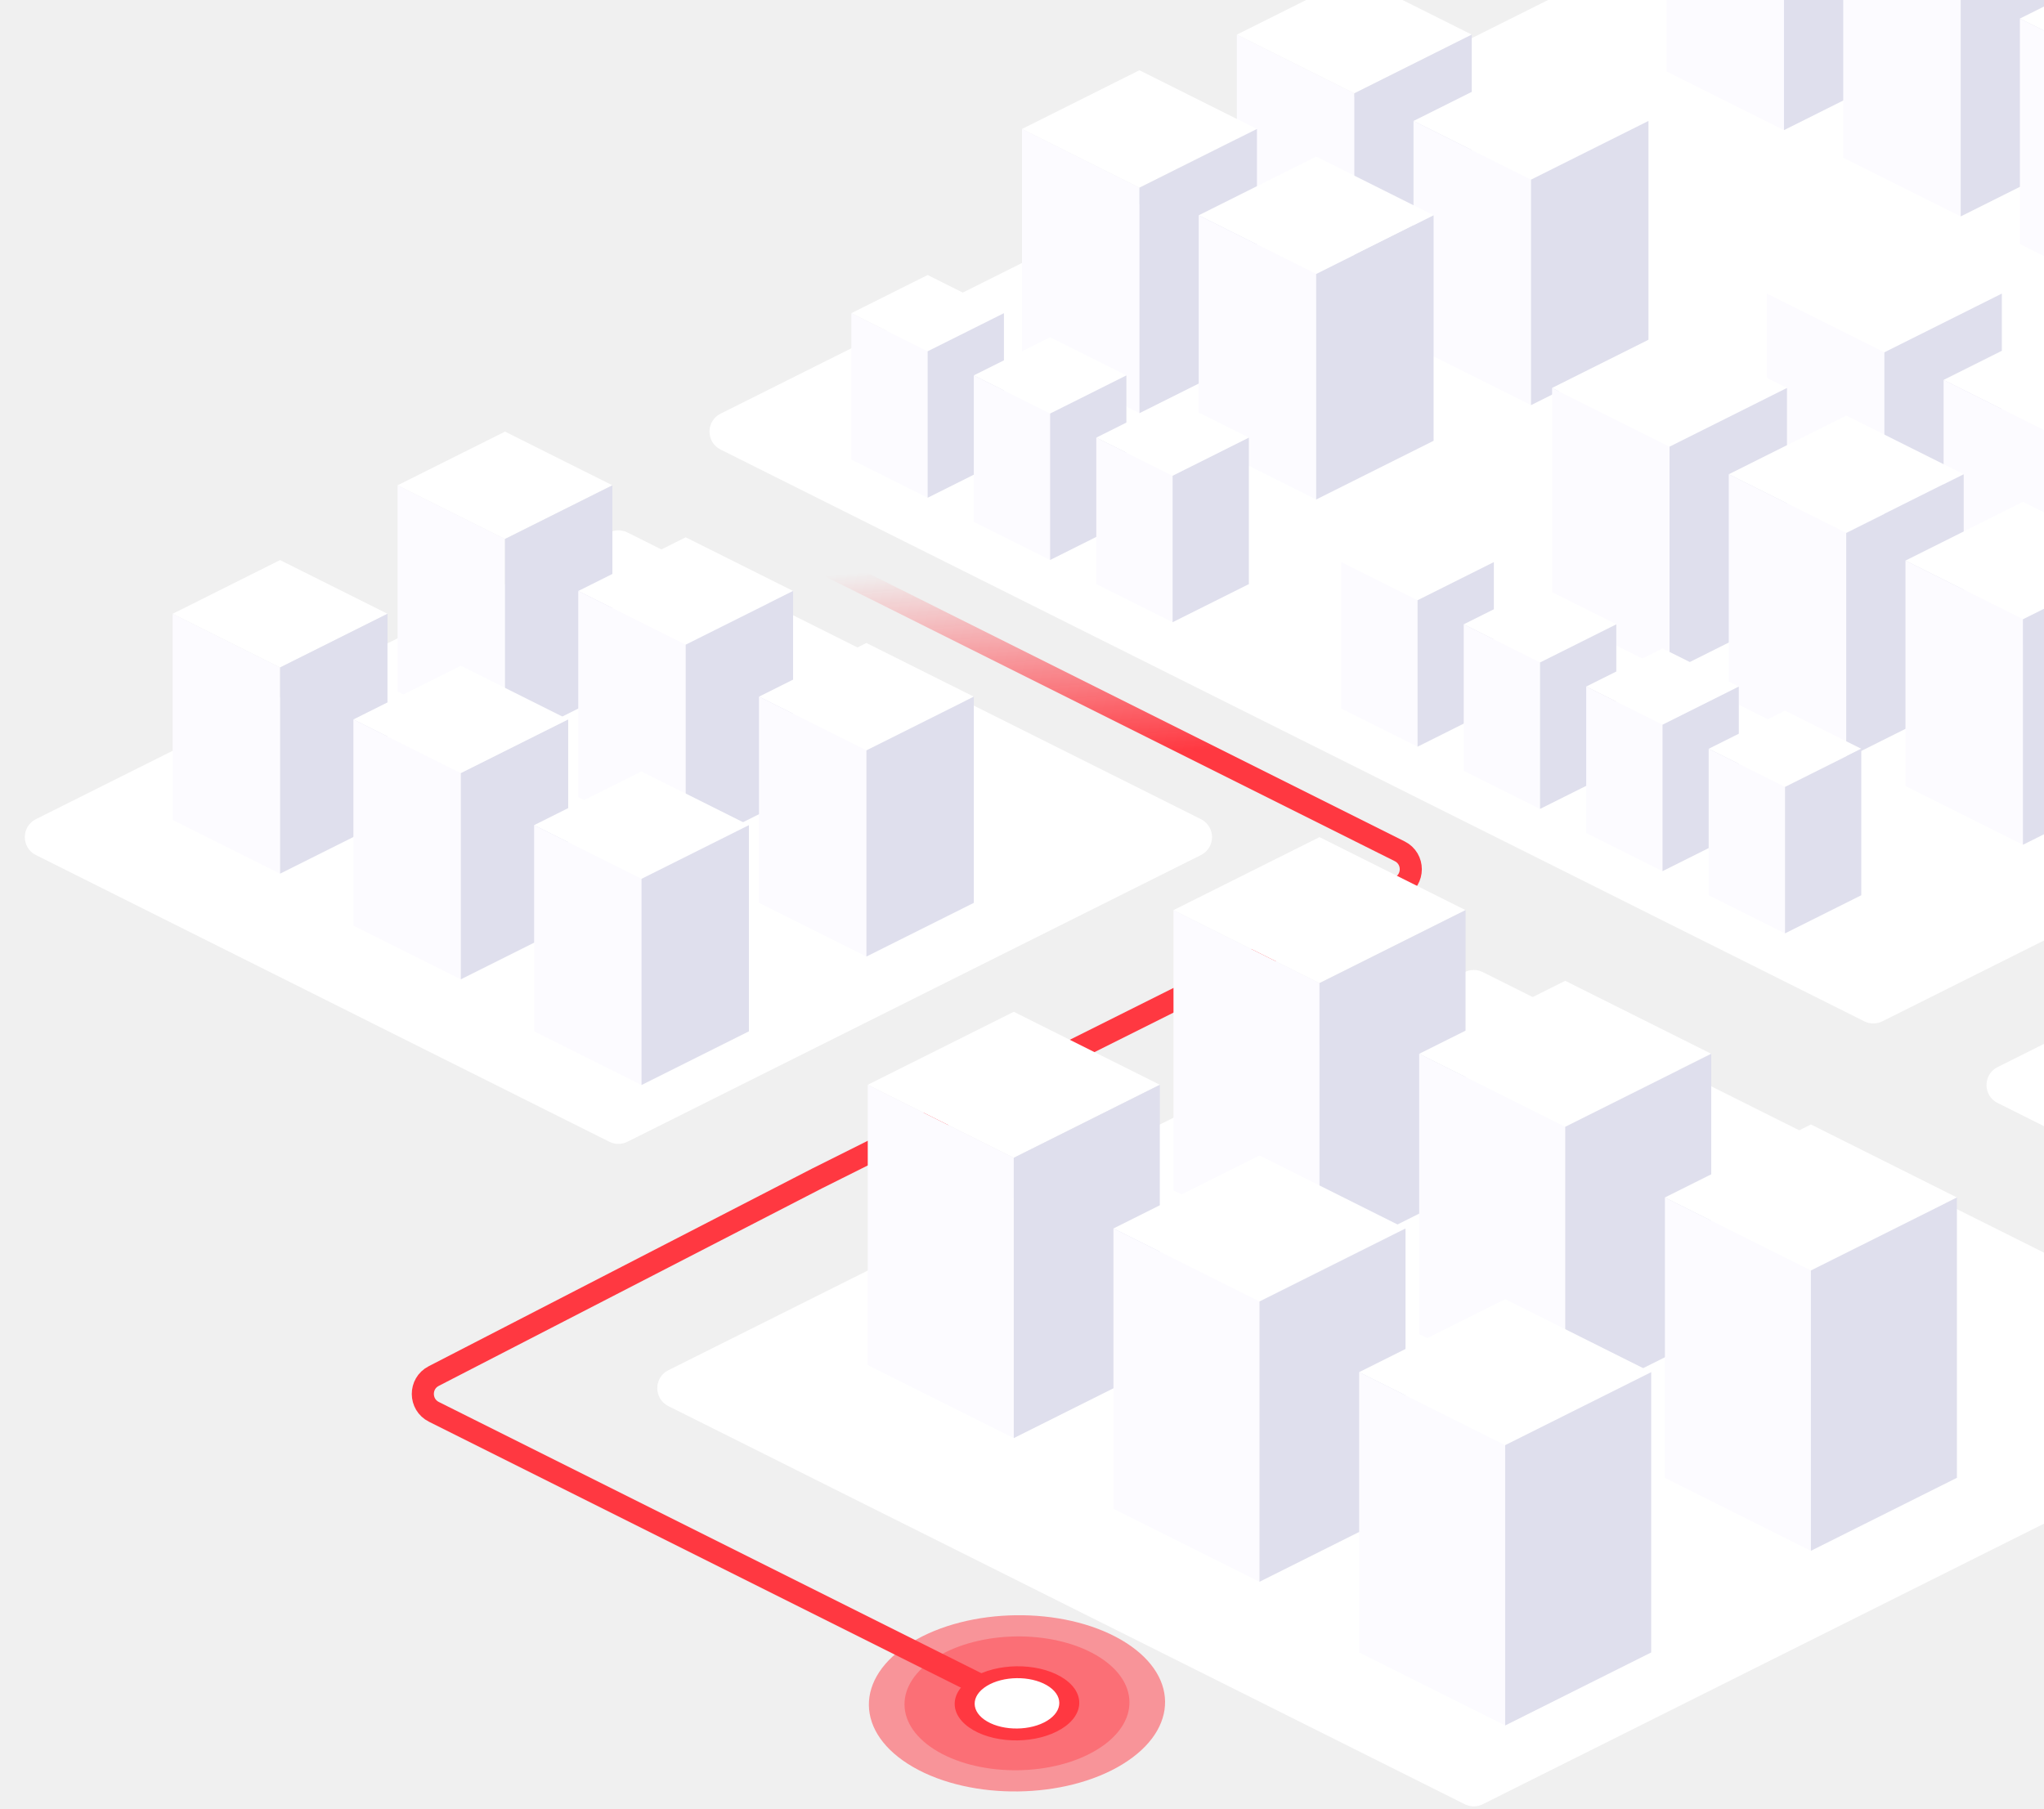
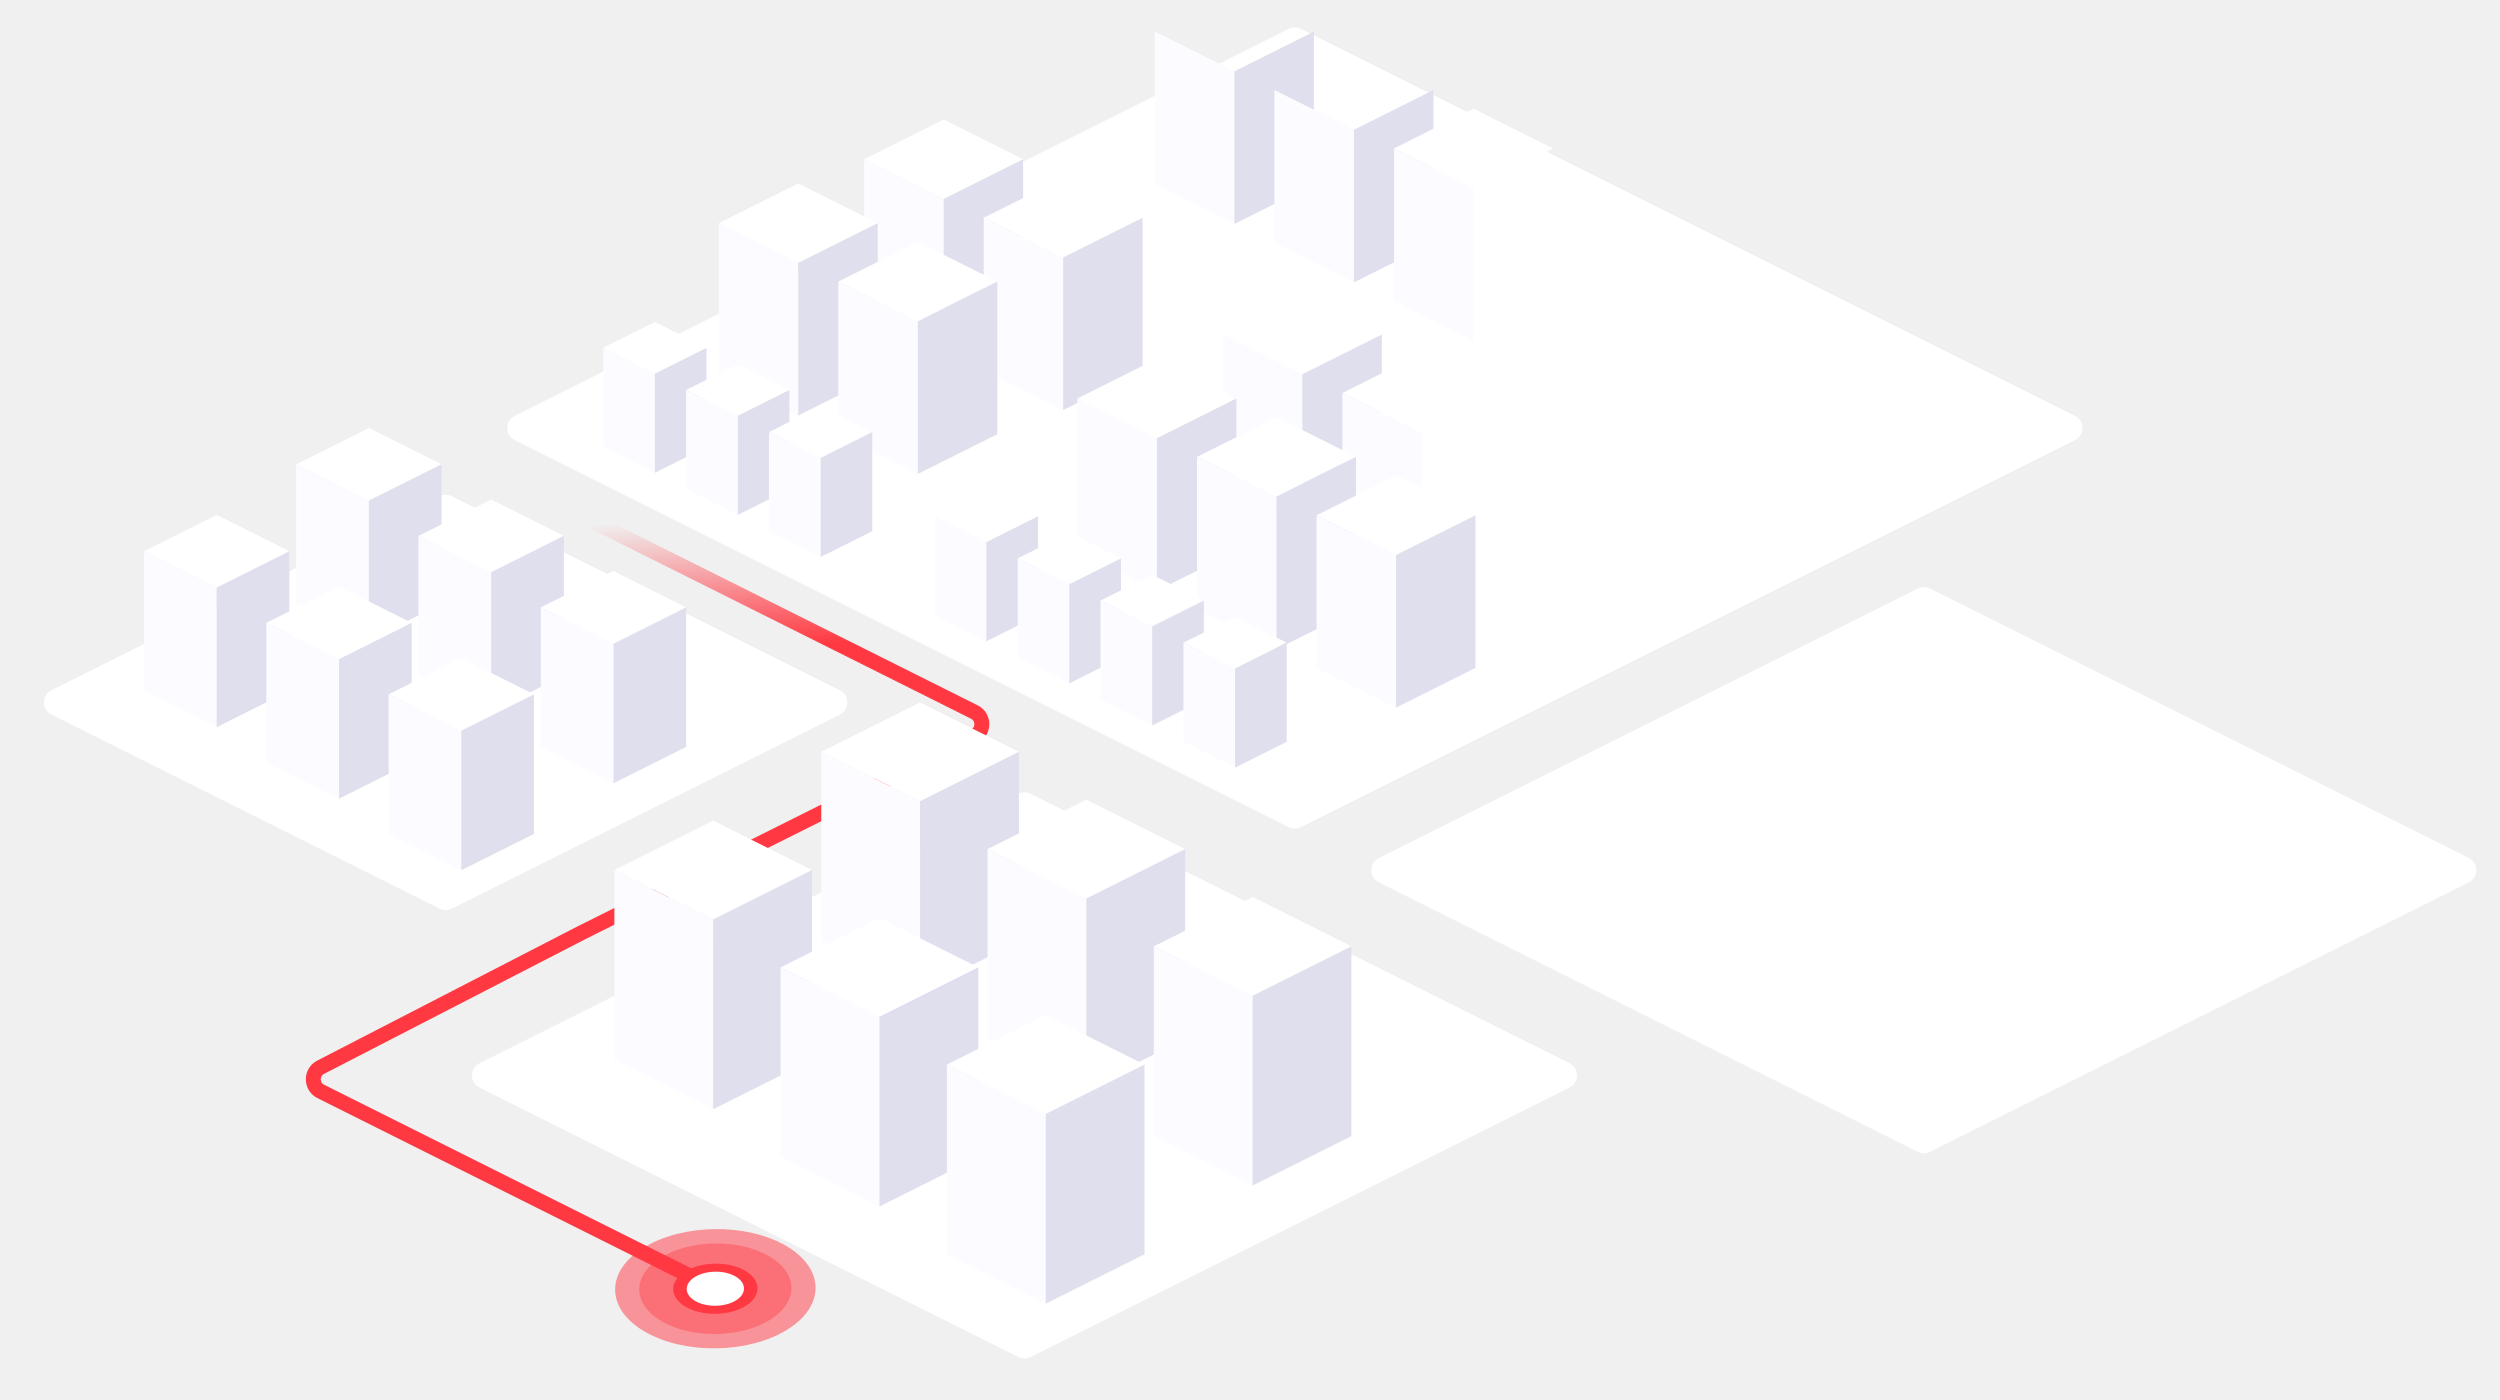
- <svg xmlns="http://www.w3.org/2000/svg" width="1018" height="901" viewBox="0 0 1018 901" fill="none">
+ <svg xmlns="http://www.w3.org/2000/svg" width="1840" height="1030" viewBox="-20 -100 1840 1030" fill="none">
  <path d="M303.528 265.236C306.343 263.828 309.657 263.828 312.472 265.236L598.111 408.056C605.482 411.741 605.482 422.259 598.111 425.944L312.472 568.764C309.657 570.172 306.343 570.172 303.528 568.764L17.889 425.944C10.518 422.259 10.518 411.741 17.889 408.056L303.528 265.236Z" fill="white" />
  <path d="M407 279L697.111 424.056C704.482 427.741 704.482 438.259 697.111 441.944L407 587L216.004 685.475C208.731 689.225 208.795 699.648 216.115 703.307L506.5 848.5" stroke="url(#paint0_linear_44_2672)" stroke-width="11" />
  <path d="M729.528 484.236C732.343 482.828 735.657 482.828 738.472 484.236L1135.11 682.556C1142.48 686.241 1142.48 696.759 1135.11 700.444L738.472 898.764C735.657 900.172 732.343 900.172 729.528 898.764L332.889 700.444C325.518 696.759 325.518 686.241 332.889 682.556L729.528 484.236Z" fill="white" />
  <path d="M1391.53 333.236C1394.34 331.828 1397.66 331.828 1400.47 333.236L1797.11 531.556C1804.48 535.241 1804.48 545.759 1797.11 549.444L1400.47 747.764C1397.66 749.172 1394.34 749.172 1391.53 747.764L994.889 549.444C987.518 545.759 987.518 535.241 994.889 531.556L1391.53 333.236Z" fill="white" />
  <path d="M251.494 215L304.988 241.747L251.494 268.494L198 241.747L251.494 215Z" fill="white" />
  <path d="M198 241.747L251.494 268.494V371.203L198 344.456V241.747Z" fill="#FCFBFF" />
  <path d="M304.988 241.747L251.494 268.494V371.203L304.988 344.456V241.747Z" fill="#DFDFED" />
  <path d="M657.177 417L729.905 453.364L657.177 489.728L584.449 453.364L657.177 417Z" fill="white" />
  <path d="M584.449 453.364L657.177 489.728V629.366L584.449 593.002V453.364Z" fill="#FCFBFF" />
  <path d="M729.905 453.364L657.177 489.728V629.366L729.905 593.002V453.364Z" fill="#DFDFED" />
  <path d="M341.5 267.645L394.994 294.392L341.5 321.139L288.006 294.392L341.5 267.645Z" fill="white" />
  <path d="M288.006 294.392L341.5 321.139V423.848L288.006 397.101V294.392Z" fill="#FCFBFF" />
  <path d="M394.994 294.392L341.5 321.139V423.848L394.994 397.101V294.392Z" fill="#DFDFED" />
  <path d="M779.545 488.573L852.273 524.937L779.545 561.301L706.817 524.937L779.545 488.573Z" fill="white" />
  <path d="M706.817 524.937L779.545 561.301V700.939L706.817 664.575V524.937Z" fill="#FCFBFF" />
  <path d="M852.273 524.937L779.545 561.301V700.939L852.273 664.575V524.937Z" fill="#DFDFED" />
  <path d="M431.506 320.29L485 347.037L431.506 373.784L378.012 347.037L431.506 320.29Z" fill="white" />
  <path d="M378.012 347.037L431.506 373.784V476.493L378.012 449.746V347.037Z" fill="#FCFBFF" />
  <path d="M485 347.037L431.506 373.784V476.493L485 449.746V347.037Z" fill="#DFDFED" />
  <path d="M901.912 560.147L974.64 596.511L901.912 632.875L829.185 596.511L901.912 560.147Z" fill="white" />
  <path d="M829.185 596.511L901.912 632.875V772.512L829.185 736.149V596.511Z" fill="#FCFBFF" />
  <path d="M974.64 596.511L901.912 632.875V772.512L974.64 736.149V596.511Z" fill="#DFDFED" />
  <path d="M139.494 279L192.988 305.747L139.494 332.494L86 305.747L139.494 279Z" fill="white" />
  <path d="M86 305.747L139.494 332.494V435.203L86 408.456V305.747Z" fill="#FCFBFF" />
  <path d="M192.988 305.747L139.494 332.494V435.203L192.988 408.456V305.747Z" fill="#DFDFED" />
  <path d="M504.908 504.011L577.636 540.375L504.908 576.739L432.18 540.375L504.908 504.011Z" fill="white" />
  <path d="M432.18 540.375L504.908 576.739V716.377L432.18 680.013V540.375Z" fill="#FCFBFF" />
  <path d="M577.635 540.375L504.908 576.739V716.377L577.635 680.013V540.375Z" fill="#DFDFED" />
  <path d="M229.5 331.645L282.994 358.392L229.5 385.139L176.006 358.392L229.5 331.645Z" fill="white" />
  <path d="M176.006 358.392L229.5 385.139V487.848L176.006 461.101V358.392Z" fill="#FCFBFF" />
  <path d="M282.994 358.392L229.5 385.139V487.848L282.994 461.101V358.392Z" fill="#DFDFED" />
  <path d="M627.275 575.585L700.003 611.949L627.275 648.313L554.547 611.949L627.275 575.585Z" fill="white" />
  <path d="M554.547 611.949L627.275 648.313V787.95L554.547 751.586V611.949Z" fill="#FCFBFF" />
  <path d="M700.003 611.949L627.275 648.313V787.95L700.003 751.586V611.949Z" fill="#DFDFED" />
  <path d="M319.506 384.29L373 411.037L319.506 437.784L266.012 411.037L319.506 384.29Z" fill="white" />
  <path d="M266.012 411.037L319.506 437.784V540.493L266.012 513.746V411.037Z" fill="#FCFBFF" />
  <path d="M373 411.037L319.506 437.784V540.493L373 513.746V411.037Z" fill="#DFDFED" />
  <path d="M749.643 647.158L822.371 683.522L749.643 719.886L676.915 683.522L749.643 647.158Z" fill="white" />
  <path d="M676.915 683.522L749.643 719.886V859.524L676.915 823.16V683.522Z" fill="#FCFBFF" />
  <path d="M822.371 683.522L749.643 719.886V859.524L822.371 823.16V683.522Z" fill="#DFDFED" />
  <path d="M928.528 -78.764C931.343 -80.172 934.657 -80.172 937.472 -78.764L1507.11 206.056C1514.48 209.741 1514.48 220.259 1507.11 223.944L937.472 508.764C934.657 510.172 931.343 510.172 928.528 508.764L358.889 223.944C351.518 220.259 351.518 209.741 358.889 206.056L928.528 -78.764Z" fill="white" />
  <path d="M674.5 -12L733 17.25L674.5 46.5L616 17.25L674.5 -12Z" fill="white" />
  <path d="M616 17.25L674.5 46.5V158.82L616 129.57V17.25Z" fill="#FCFBFF" />
  <path d="M733 17.25L674.5 46.5V158.82L733 129.57V17.25Z" fill="#DFDFED" />
  <path d="M830 -76.75L888.5 -47.5V64.82L830 35.57V-76.75Z" fill="#FCFBFF" />
  <path d="M947 -76.75L888.5 -47.5V64.82L947 35.57V-76.75Z" fill="#DFDFED" />
  <path d="M567.5 35L626 64.25L567.5 93.5L509 64.25L567.5 35Z" fill="white" />
  <path d="M509 64.25L567.5 93.5V205.82L509 176.57V64.25Z" fill="#FCFBFF" />
  <path d="M626 64.25L567.5 93.5V205.82L626 176.57V64.25Z" fill="#DFDFED" />
  <path d="M762.5 31L821 60.25L762.5 89.5L704 60.25L762.5 31Z" fill="white" />
  <path d="M704 60.25L762.5 89.5V201.82L704 172.57V60.25Z" fill="#FCFBFF" />
  <path d="M821 60.25L762.5 89.5V201.82L821 172.57V60.25Z" fill="#DFDFED" />
  <path d="M918 -33.75L976.5 -4.5V107.82L918 78.57V-33.75Z" fill="#FCFBFF" />
  <path d="M1035 -33.75L976.5 -4.5V107.82L1035 78.57V-33.75Z" fill="#DFDFED" />
  <path d="M655.5 78L714 107.25L655.5 136.5L597 107.25L655.5 78Z" fill="white" />
  <path d="M597 107.25L655.5 136.5V248.82L597 219.57V107.25Z" fill="#FCFBFF" />
  <path d="M714 107.25L655.5 136.5V248.82L714 219.57V107.25Z" fill="#DFDFED" />
  <path d="M1064.5 -20L1123 9.25L1064.5 38.5L1006 9.25L1064.5 -20Z" fill="white" />
  <path d="M1006 9.25L1064.5 38.5V150.82L1006 121.57V9.25Z" fill="#FCFBFF" />
  <path d="M938.5 117L997 146.25L938.5 175.5L880 146.25L938.5 117Z" fill="white" />
  <path d="M880 146.25L938.5 175.5V287.82L880 258.57V146.25Z" fill="#FCFBFF" />
  <path d="M997 146.25L938.5 175.5V287.82L997 258.57V146.25Z" fill="#DFDFED" />
  <path d="M831.5 164L890 193.25L831.5 222.5L773 193.25L831.5 164Z" fill="white" />
  <path d="M773 193.25L831.5 222.5V334.82L773 305.57V193.25Z" fill="#FCFBFF" />
  <path d="M890 193.25L831.5 222.5V334.82L890 305.57V193.25Z" fill="#DFDFED" />
  <path d="M1026.5 160L1085 189.25L1026.5 218.5L968 189.25L1026.5 160Z" fill="white" />
  <path d="M968 189.25L1026.5 218.5V330.82L968 301.57V189.25Z" fill="#FCFBFF" />
  <path d="M919.5 207L978 236.25L919.5 265.5L861 236.25L919.5 207Z" fill="white" />
  <path d="M861 236.25L919.5 265.5V377.82L861 348.57V236.25Z" fill="#FCFBFF" />
  <path d="M978 236.25L919.5 265.5V377.82L978 348.57V236.25Z" fill="#DFDFED" />
  <path d="M1007.5 250L1066 279.25L1007.5 308.5L949 279.25L1007.5 250Z" fill="white" />
  <path d="M949 279.25L1007.5 308.5V420.82L949 391.57V279.25Z" fill="#FCFBFF" />
  <path d="M1066 279.25L1007.5 308.5V420.82L1066 391.57V279.25Z" fill="#DFDFED" />
  <path d="M462 137L500 156L462 175L424 156L462 137Z" fill="white" />
  <path d="M424 156L462 175V247.96L424 228.96V156Z" fill="#FCFBFF" />
  <path d="M500 156L462 175V247.96L500 228.96V156Z" fill="#DFDFED" />
  <path d="M523 168L561 187L523 206L485 187L523 168Z" fill="white" />
  <path d="M485 187L523 206V278.96L485 259.96V187Z" fill="#FCFBFF" />
  <path d="M561 187L523 206V278.96L561 259.96V187Z" fill="#DFDFED" />
  <path d="M584 199L622 218L584 237L546 218L584 199Z" fill="white" />
  <path d="M546 218L584 237V309.96L546 290.96V218Z" fill="#FCFBFF" />
  <path d="M622 218L584 237V309.96L622 290.96V218Z" fill="#DFDFED" />
  <path d="M706 261L744 280L706 299L668 280L706 261Z" fill="white" />
  <path d="M668 280L706 299V371.96L668 352.96V280Z" fill="#FCFBFF" />
  <path d="M744 280L706 299V371.96L744 352.96V280Z" fill="#DFDFED" />
  <path d="M767 292L805 311L767 330L729 311L767 292Z" fill="white" />
  <path d="M729 311L767 330V402.96L729 383.96V311Z" fill="#FCFBFF" />
  <path d="M805 311L767 330V402.96L805 383.96V311Z" fill="#DFDFED" />
  <path d="M828 323L866 342L828 361L790 342L828 323Z" fill="white" />
  <path d="M790 342L828 361V433.96L790 414.96V342Z" fill="#FCFBFF" />
  <path d="M866 342L828 361V433.96L866 414.96V342Z" fill="#DFDFED" />
  <path d="M889 354L927 373L889 392L851 373L889 354Z" fill="white" />
  <path d="M851 373L889 392V464.96L851 445.96V373Z" fill="#FCFBFF" />
  <path d="M927 373L889 392V464.96L927 445.96V373Z" fill="#DFDFED" />
  <defs>
    <linearGradient id="paint0_linear_44_2672" x1="413.5" y1="286.5" x2="456.75" y2="848.5" gradientUnits="userSpaceOnUse">
      <stop stop-color="#FF3841" stop-opacity="0" />
      <stop offset="0.179" stop-color="#FF3841" />
      <stop offset="1" stop-color="#FF3841" />
    </linearGradient>
  </defs>
  <g transform="translate(506.5 848.5) scale(1.13)">
    <circle opacity="0.5" r="53.711" transform="matrix(0.866025 0.5 -0.85264 0.522499 0 0)" fill="#FF3841" />
    <circle opacity="0.4" r="40.791" transform="matrix(0.866025 0.5 -0.85264 0.522499 0 0)" fill="#FF3841" />
    <circle r="22.59" transform="matrix(0.866025 0.5 -0.85264 0.522499 0 0)" fill="#FF3841" />
    <circle r="15.348" transform="matrix(0.866025 0.5 -0.85264 0.522499 0 0)" fill="white" />
  </g>
</svg>
